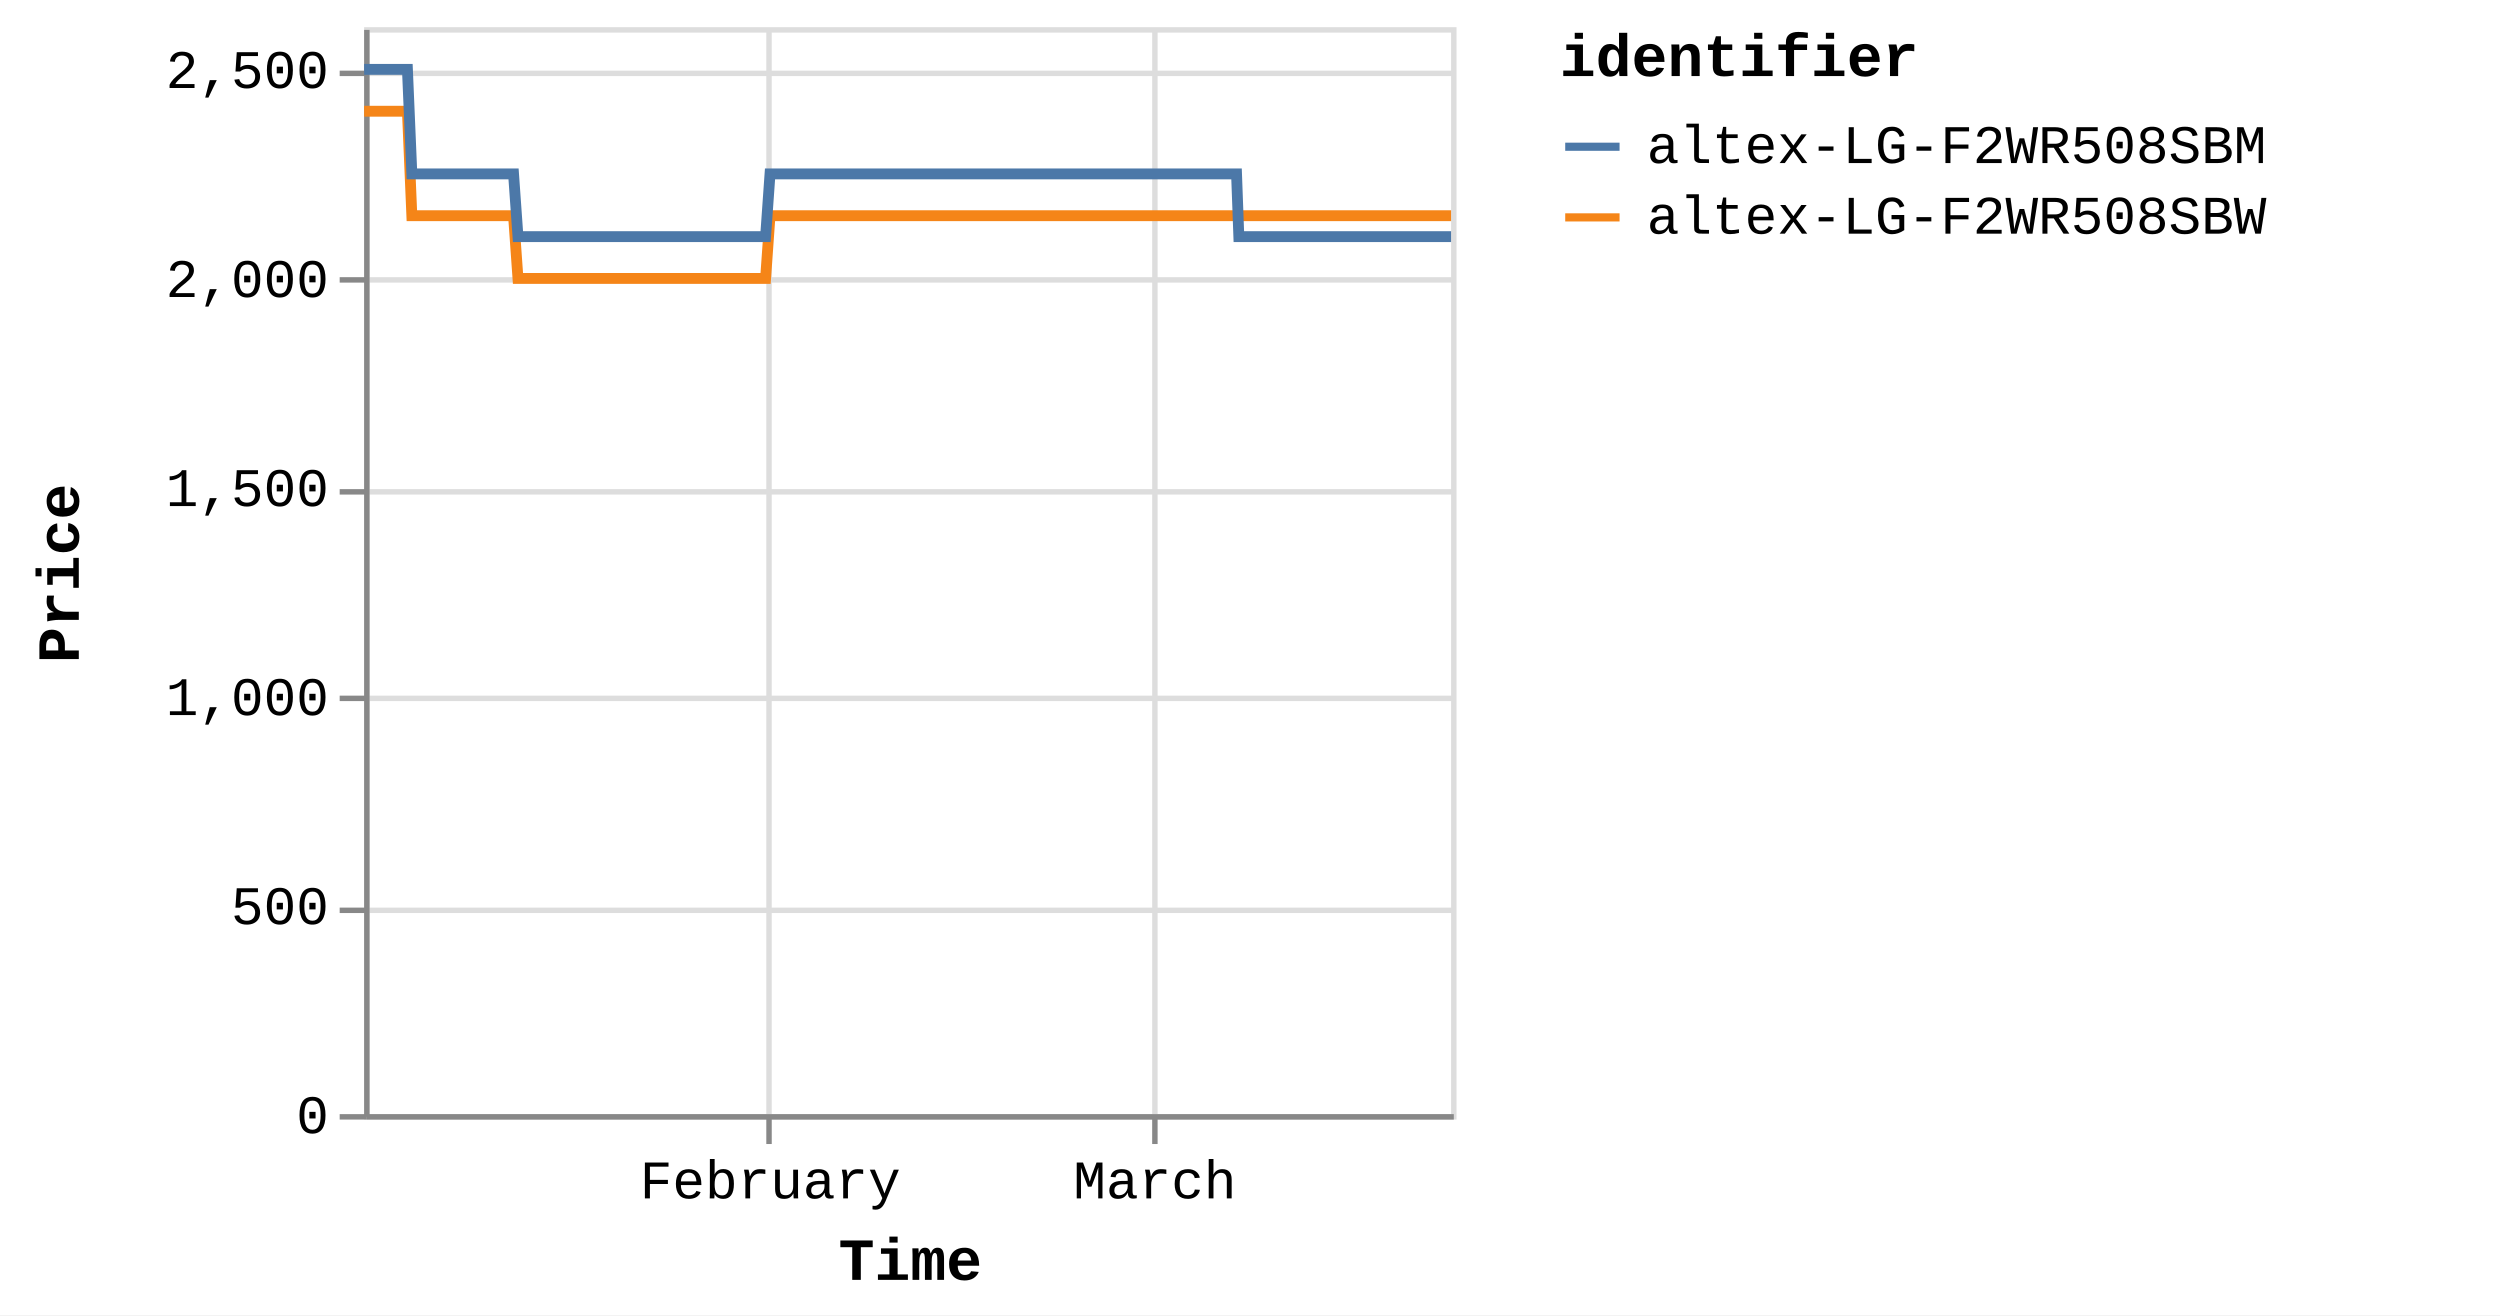
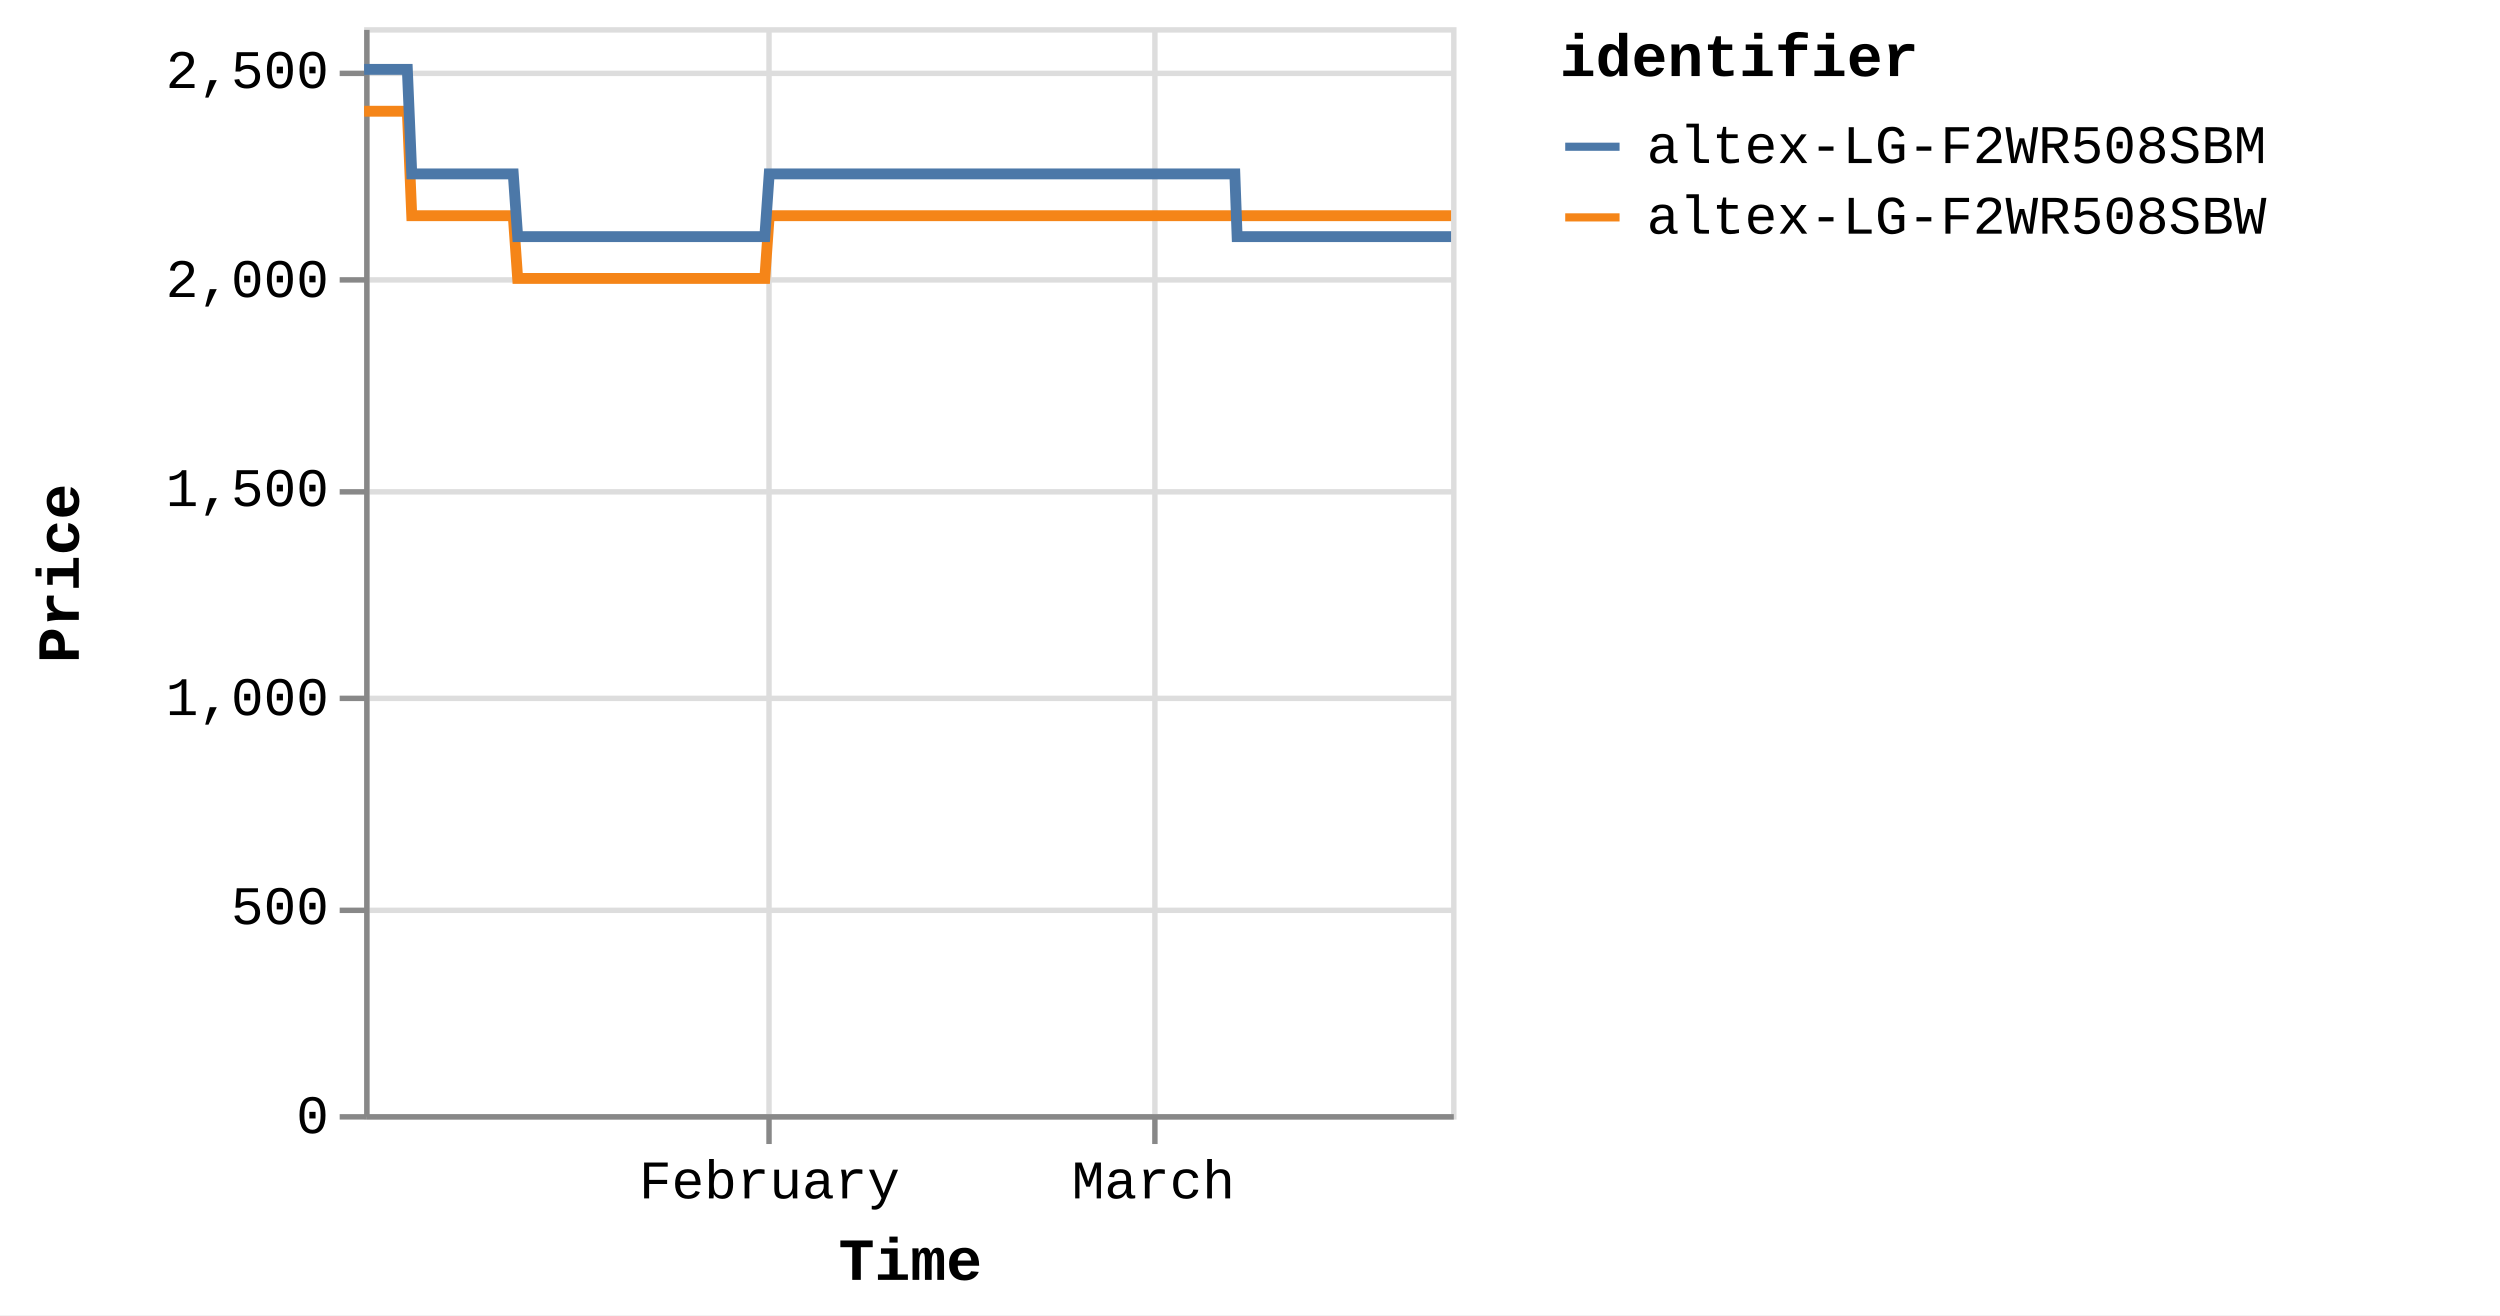
<svg xmlns="http://www.w3.org/2000/svg" version="1.1" class="marks" width="460" height="242" viewBox="0 0 460 242">
  <rect width="460" height="242" fill="white" />
  <g fill="none" stroke-miterlimit="10" transform="translate(67,5)">
    <g class="mark-group role-frame root" role="graphics-object" aria-roledescription="group mark container">
      <g transform="translate(0,0)">
        <path class="background" aria-hidden="true" d="M0.5,0.5h200v200h-200Z" stroke="#ddd" />
        <g>
          <g class="mark-group role-axis" aria-hidden="true">
            <g transform="translate(0.5,200.5)">
              <path class="background" aria-hidden="true" d="M0,0h0v0h0Z" pointer-events="none" />
              <g>
                <g class="mark-rule role-axis-grid" pointer-events="none">
                  <line transform="translate(74,-200)" x2="0" y2="200" stroke="#ddd" stroke-width="1" opacity="1" />
                  <line transform="translate(145,-200)" x2="0" y2="200" stroke="#ddd" stroke-width="1" opacity="1" />
                </g>
              </g>
              <path class="foreground" aria-hidden="true" d="" pointer-events="none" display="none" />
            </g>
          </g>
          <g class="mark-group role-axis" aria-hidden="true">
            <g transform="translate(0.5,0.5)">
              <path class="background" aria-hidden="true" d="M0,0h0v0h0Z" pointer-events="none" />
              <g>
                <g class="mark-rule role-axis-grid" pointer-events="none">
                  <line transform="translate(0,200)" x2="200" y2="0" stroke="#ddd" stroke-width="1" opacity="1" />
                  <line transform="translate(0,162)" x2="200" y2="0" stroke="#ddd" stroke-width="1" opacity="1" />
                  <line transform="translate(0,123)" x2="200" y2="0" stroke="#ddd" stroke-width="1" opacity="1" />
                  <line transform="translate(0,85)" x2="200" y2="0" stroke="#ddd" stroke-width="1" opacity="1" />
                  <line transform="translate(0,46)" x2="200" y2="0" stroke="#ddd" stroke-width="1" opacity="1" />
                  <line transform="translate(0,8)" x2="200" y2="0" stroke="#ddd" stroke-width="1" opacity="1" />
                </g>
              </g>
              <path class="foreground" aria-hidden="true" d="" pointer-events="none" display="none" />
            </g>
          </g>
-           <g class="mark-group role-axis" role="graphics-symbol" aria-roledescription="axis" aria-label="X-axis titled 'Time' for a time scale with values from Monday, 01 January 2024, 2:19:43 PM to Saturday, 23 March 2024, 12:47:26 PM">
+           <g class="mark-group role-axis" role="graphics-symbol" aria-roledescription="axis" aria-label="X-axis titled 'Time' for a time scale with values from Monday, 01 January 2024, 2:19:43 PM to Saturday, 23 March 2024, 4:38:15 PM">
            <g transform="translate(0.5,200.5)">
              <path class="background" aria-hidden="true" d="M0,0h0v0h0Z" pointer-events="none" />
              <g>
                <g class="mark-rule role-axis-tick" pointer-events="none">
                  <line transform="translate(74,0)" x2="0" y2="5" stroke="#888" stroke-width="1" opacity="1" />
                  <line transform="translate(145,0)" x2="0" y2="5" stroke="#888" stroke-width="1" opacity="1" />
                </g>
                <g class="mark-text role-axis-label" pointer-events="none">
-                   <text text-anchor="middle" transform="translate(74.21159,15)" font-family="Liberation Mono" font-size="10px" fill="#000" opacity="1">February</text>
-                   <text text-anchor="middle" transform="translate(144.9986,15)" font-family="Liberation Mono" font-size="10px" fill="#000" opacity="1">March</text>
+                   <text text-anchor="middle" transform="translate(74.0667,15)" font-family="Liberation Mono" font-size="10px" fill="#000" opacity="1">February</text>
+                   <text text-anchor="middle" transform="translate(144.7155,15)" font-family="Liberation Mono" font-size="10px" fill="#000" opacity="1">March</text>
                </g>
                <g class="mark-rule role-axis-domain" pointer-events="none">
                  <line transform="translate(0,0)" x2="200" y2="0" stroke="#888" stroke-width="1" opacity="1" />
                </g>
                <g class="mark-text role-axis-title" pointer-events="none">
                  <text text-anchor="middle" transform="translate(100,30)" font-family="Liberation Mono" font-size="11px" font-weight="bold" fill="#000" opacity="1">Time</text>
                </g>
              </g>
              <path class="foreground" aria-hidden="true" d="" pointer-events="none" display="none" />
            </g>
          </g>
          <g class="mark-group role-axis" role="graphics-symbol" aria-roledescription="axis" aria-label="Y-axis titled 'Price' for a linear scale with values from 0 to 2,600">
            <g transform="translate(0.5,0.5)">
              <path class="background" aria-hidden="true" d="M0,0h0v0h0Z" pointer-events="none" />
              <g>
                <g class="mark-rule role-axis-tick" pointer-events="none">
                  <line transform="translate(0,200)" x2="-5" y2="0" stroke="#888" stroke-width="1" opacity="1" />
                  <line transform="translate(0,162)" x2="-5" y2="0" stroke="#888" stroke-width="1" opacity="1" />
                  <line transform="translate(0,123)" x2="-5" y2="0" stroke="#888" stroke-width="1" opacity="1" />
                  <line transform="translate(0,85)" x2="-5" y2="0" stroke="#888" stroke-width="1" opacity="1" />
                  <line transform="translate(0,46)" x2="-5" y2="0" stroke="#888" stroke-width="1" opacity="1" />
                  <line transform="translate(0,8)" x2="-5" y2="0" stroke="#888" stroke-width="1" opacity="1" />
                </g>
                <g class="mark-text role-axis-label" pointer-events="none">
                  <text text-anchor="end" transform="translate(-7,203)" font-family="Liberation Mono" font-size="10px" fill="#000" opacity="1">0</text>
                  <text text-anchor="end" transform="translate(-7,164.5385)" font-family="Liberation Mono" font-size="10px" fill="#000" opacity="1">500</text>
                  <text text-anchor="end" transform="translate(-7,126.0769)" font-family="Liberation Mono" font-size="10px" fill="#000" opacity="1">1,000</text>
                  <text text-anchor="end" transform="translate(-7,87.61538)" font-family="Liberation Mono" font-size="10px" fill="#000" opacity="1">1,500</text>
                  <text text-anchor="end" transform="translate(-7,49.15385)" font-family="Liberation Mono" font-size="10px" fill="#000" opacity="1">2,000</text>
                  <text text-anchor="end" transform="translate(-7,10.69231)" font-family="Liberation Mono" font-size="10px" fill="#000" opacity="1">2,500</text>
                </g>
                <g class="mark-rule role-axis-domain" pointer-events="none">
                  <line transform="translate(0,200)" x2="0" y2="-200" stroke="#888" stroke-width="1" opacity="1" />
                </g>
                <g class="mark-text role-axis-title" pointer-events="none">
                  <text text-anchor="middle" transform="translate(-51,100) rotate(-90) translate(0,-2)" font-family="Liberation Mono" font-size="11px" font-weight="bold" fill="#000" opacity="1">Price</text>
                </g>
              </g>
              <path class="foreground" aria-hidden="true" d="" pointer-events="none" display="none" />
            </g>
          </g>
          <g class="mark-group role-scope pathgroup" role="graphics-object" aria-roledescription="group mark container">
            <g transform="translate(0,0)">
              <path class="background" aria-hidden="true" d="M0,0h200v200h-200Z" />
              <g>
                <g class="mark-line role-mark marks" role="graphics-object" aria-roledescription="line mark container">
-                   <path aria-label="Time: Jan 01, 2024; Price: 2399; identifier: altex-LG-F2WR508SBW" role="graphics-symbol" aria-roledescription="line mark" d="M0,15.462L0.256,15.462L0.642,15.462L1.456,15.462L1.863,15.462L2.291,15.462L2.679,15.462L3.083,15.462L3.897,15.462L4.304,15.462L4.732,15.462L5.121,15.462L5.523,15.462L6.338,15.462L6.745,15.462L7.172,15.462L7.564,15.462L7.965,15.462L8.78,34.692L9.186,34.692L9.613,34.692L10.004,34.692L10.405,34.692L11.22,34.692L11.626,34.692L12.053,34.692L12.443,34.692L12.846,34.692L13.663,34.692L14.067,34.692L14.493,34.692L14.884,34.692L15.287,34.692L16.103,34.692L16.511,34.692L16.939,34.692L17.328,34.692L17.728,34.692L18.545,34.692L18.951,34.692L19.384,34.692L19.77,34.692L20.169,34.692L20.986,34.692L21.393,34.692L21.821,34.692L22.209,34.692L22.61,34.692L23.426,34.692L23.833,34.692L24.262,34.692L24.652,34.692L25.051,34.692L25.867,34.692L26.274,34.692L26.701,34.692L27.091,34.692L27.492,34.692L28.306,46.231L28.713,46.231L29.139,46.231L29.53,46.231L29.933,46.231L30.749,46.231L31.153,46.231L31.579,46.231L31.97,46.231L32.374,46.231L33.19,46.231L33.598,46.231L34.027,46.231L34.416,46.231L34.815,46.231L35.63,46.231L36.039,46.231L36.467,46.231L36.857,46.231L37.256,46.231L38.071,46.231L38.48,46.231L38.909,46.231L39.297,46.231L39.697,46.231L40.512,46.231L40.919,46.231L41.348,46.231L41.736,46.231L42.139,46.231L42.953,46.231L43.361,46.231L43.789,46.231L44.179,46.231L44.578,46.231L45.394,46.231L45.799,46.231L46.226,46.231L46.618,46.231L47.02,46.231L47.833,46.231L48.24,46.231L48.666,46.231L49.058,46.231L49.461,46.231L50.278,46.231L50.686,46.231L51.115,46.231L51.501,46.231L51.902,46.231L52.717,46.231L53.126,46.231L53.555,46.231L53.944,46.231L54.342,46.231L55.159,46.231L55.567,46.231L55.996,46.231L56.384,46.231L56.784,46.231L57.601,46.231L58.007,46.231L58.437,46.231L58.827,46.231L59.224,46.231L60.039,46.231L60.447,46.231L60.869,46.231L61.259,46.231L61.666,46.231L62.479,46.231L62.887,46.231L63.304,46.231L63.699,46.231L64.105,46.231L64.92,46.231L65.327,46.231L65.746,46.231L66.14,46.231L66.547,46.231L67.361,46.231L67.769,46.231L68.191,46.231L68.582,46.231L68.988,46.231L69.801,46.231L70.208,46.231L70.631,46.231L71.028,46.231L71.428,46.231L72.242,46.231L72.649,46.231L73.073,46.231L73.463,46.231L73.869,46.231L74.683,34.692L75.09,34.692L75.514,34.692L75.904,34.692L76.31,34.692L77.125,34.692L77.531,34.692L77.954,34.692L78.344,34.692L78.752,34.692L79.565,34.692L79.972,34.692L80.392,34.692L80.786,34.692L81.194,34.692L82.008,34.692L82.414,34.692L82.832,34.692L83.226,34.692L83.633,34.692L84.447,34.692L84.855,34.692L85.279,34.692L85.668,34.692L86.074,34.692L86.888,34.692L87.295,34.692L87.719,34.692L88.109,34.692L88.515,34.692L89.329,34.692L89.736,34.692L90.159,34.692L90.552,34.692L90.956,34.692L91.77,34.692L92.178,34.692L92.6,34.692L92.992,34.692L93.397,34.692L94.211,34.692L94.618,34.692L95.039,34.692L95.432,34.692L95.839,34.692L96.652,34.692L97.058,34.692L97.479,34.692L97.872,34.692L98.279,34.692L99.095,34.692L99.5,34.692L99.919,34.692L100.313,34.692L100.72,34.692L101.534,34.692L101.94,34.692L102.366,34.692L102.755,34.692L103.161,34.692L103.974,34.692L104.381,34.692L104.804,34.692L105.201,34.692L105.602,34.692L106.415,34.692L106.823,34.692L107.246,34.692L107.637,34.692L108.042,34.692L109.263,34.692L109.686,34.692L110.078,34.692L110.484,34.692L111.298,34.692L111.705,34.692L112.127,34.692L112.52,34.692L112.925,34.692L113.739,34.692L114.145,34.692L114.564,34.692L114.959,34.692L115.365,34.692L116.18,34.692L116.588,34.692L117.006,34.692L117.4,34.692L117.807,34.692L118.62,34.692L119.029,34.692L119.452,34.692L119.846,34.692L120.247,34.692L121.062,34.692L121.468,34.692L121.89,34.692L122.283,34.692L122.689,34.692L123.502,34.692L123.909,34.692L124.333,34.692L124.724,34.692L125.13,34.692L125.943,34.692L126.349,34.692L126.773,34.692L127.165,34.692L127.571,34.692L128.384,34.692L128.791,34.692L129.212,34.692L129.604,34.692L130.013,34.692L130.825,34.692L131.232,34.692L131.651,34.692L132.045,34.692L132.451,34.692L133.265,34.692L133.673,34.692L134.092,34.692L134.488,34.692L134.892,34.692L135.707,34.692L136.115,34.692L136.537,34.692L136.928,34.692L137.334,34.692L138.148,34.692L138.555,34.692L138.977,34.692L139.37,34.692L139.775,34.692L140.589,34.692L140.995,34.692L141.418,34.692L141.811,34.692L142.216,34.692L143.03,34.692L143.436,34.692L143.858,34.692L144.249,34.692L144.656,34.692L145.47,34.692L145.879,34.692L146.3,34.692L146.692,34.692L147.098,34.692L147.911,34.692L148.318,34.692L148.74,34.692L149.132,34.692L149.539,34.692L150.353,34.692L150.759,34.692L151.178,34.692L151.573,34.692L151.98,34.692L152.831,34.692L153.386,34.692L153.629,34.692L154.016,34.692L154.421,34.692L155.234,34.692L155.641,34.692L156.066,34.692L156.455,34.692L156.861,34.692L157.675,34.692L158.085,34.692L158.507,34.692L158.899,34.692L159.302,34.692L160.116,34.692L160.524,34.692L160.946,34.692L161.337,34.692L161.744,34.692L162.557,34.692L162.97,34.692L163.387,34.692L163.777,34.692L164.184,34.692L164.998,34.692L165.405,34.692L165.823,34.692L166.22,34.692L166.625,34.692L167.439,34.692L167.848,34.692L168.264,34.692L168.66,34.692L169.066,34.692L169.882,34.692L170.286,34.692L170.711,34.692L171.103,34.692L171.507,34.692L172.321,34.692L172.727,34.692L173.151,34.692L173.545,34.692L173.948,34.692L174.762,34.692L175.171,34.692L175.593,34.692L175.982,34.692L176.389,34.692L177.202,34.692L177.61,34.692L178.034,34.692L178.425,34.692L178.83,34.692L179.643,34.692L180.053,34.692L180.473,34.692L180.865,34.692L181.27,34.692L182.085,34.692L182.493,34.692L182.913,34.692L183.305,34.692L183.713,34.692L184.525,34.692L184.935,34.692L185.353,34.692L185.745,34.692L186.153,34.692L186.966,34.692L187.373,34.692L187.8,34.692L188.191,34.692L188.596,34.692L189.408,34.692L189.814,34.692L190.237,34.692L190.633,34.692L191.034,34.692L191.848,34.692L192.256,34.692L192.679,34.692L193.074,34.692L193.477,34.692L194.289,34.692L194.697,34.692L195.121,34.692L195.515,34.692L195.917,34.692L196.73,34.692L197.137,34.692L197.56,34.692L197.952,34.692L198.358,34.692L199.171,34.692L199.577,34.692L200,34.692" stroke="#f58518" stroke-width="2" />
+                   <path aria-label="Time: Jan 01, 2024; Price: 2399; identifier: altex-LG-F2WR508SBW" role="graphics-symbol" aria-roledescription="line mark" d="M0,15.462L0.255,15.462L0.641,15.462L1.453,15.462L1.859,15.462L2.286,15.462L2.674,15.462L3.077,15.462L3.889,15.462L4.295,15.462L4.723,15.462L5.111,15.462L5.512,15.462L6.325,15.462L6.732,15.462L7.158,15.462L7.55,15.462L7.95,15.462L8.763,34.692L9.168,34.692L9.595,34.692L9.985,34.692L10.385,34.692L11.198,34.692L11.604,34.692L12.029,34.692L12.419,34.692L12.821,34.692L13.636,34.692L14.04,34.692L14.465,34.692L14.855,34.692L15.258,34.692L16.072,34.692L16.479,34.692L16.906,34.692L17.295,34.692L17.693,34.692L18.509,34.692L18.914,34.692L19.347,34.692L19.731,34.692L20.13,34.692L20.945,34.692L21.351,34.692L21.778,34.692L22.166,34.692L22.566,34.692L23.38,34.692L23.786,34.692L24.215,34.692L24.603,34.692L25.002,34.692L25.816,34.692L26.223,34.692L26.649,34.692L27.039,34.692L27.439,34.692L28.251,46.231L28.656,46.231L29.082,46.231L29.472,46.231L29.874,46.231L30.689,46.231L31.092,46.231L31.518,46.231L31.907,46.231L32.311,46.231L33.126,46.231L33.532,46.231L33.961,46.231L34.348,46.231L34.747,46.231L35.561,46.231L35.969,46.231L36.396,46.231L36.785,46.231L37.183,46.231L37.997,46.231L38.405,46.231L38.833,46.231L39.22,46.231L39.619,46.231L40.433,46.231L40.839,46.231L41.267,46.231L41.655,46.231L42.056,46.231L42.87,46.231L43.276,46.231L43.704,46.231L44.093,46.231L44.491,46.231L45.306,46.231L45.709,46.231L46.135,46.231L46.527,46.231L46.928,46.231L47.74,46.231L48.146,46.231L48.571,46.231L48.962,46.231L49.364,46.231L50.18,46.231L50.587,46.231L51.015,46.231L51.401,46.231L51.8,46.231L52.615,46.231L53.022,46.231L53.451,46.231L53.839,46.231L54.236,46.231L55.051,46.231L55.458,46.231L55.886,46.231L56.274,46.231L56.673,46.231L57.488,46.231L57.893,46.231L58.323,46.231L58.712,46.231L59.108,46.231L59.922,46.231L60.329,46.231L60.75,46.231L61.14,46.231L61.546,46.231L62.357,46.231L62.764,46.231L63.181,46.231L63.575,46.231L63.98,46.231L64.793,46.231L65.199,46.231L65.618,46.231L66.011,46.231L66.417,46.231L67.229,46.231L67.636,46.231L68.058,46.231L68.448,46.231L68.854,46.231L69.665,46.231L70.071,46.231L70.493,46.231L70.889,46.231L71.289,46.231L72.101,46.231L72.507,46.231L72.93,46.231L73.32,46.231L73.725,46.231L74.537,34.692L74.944,34.692L75.367,34.692L75.755,34.692L76.161,34.692L76.974,34.692L77.38,34.692L77.802,34.692L78.191,34.692L78.598,34.692L79.41,34.692L79.816,34.692L80.235,34.692L80.628,34.692L81.035,34.692L81.848,34.692L82.253,34.692L82.671,34.692L83.064,34.692L83.47,34.692L84.282,34.692L84.69,34.692L85.112,34.692L85.501,34.692L85.906,34.692L86.718,34.692L87.124,34.692L87.548,34.692L87.937,34.692L88.342,34.692L89.154,34.692L89.561,34.692L89.983,34.692L90.375,34.692L90.779,34.692L91.591,34.692L91.998,34.692L92.419,34.692L92.811,34.692L93.215,34.692L94.027,34.692L94.434,34.692L94.854,34.692L95.246,34.692L95.652,34.692L96.463,34.692L96.869,34.692L97.289,34.692L97.681,34.692L98.087,34.692L98.901,34.692L99.306,34.692L99.724,34.692L100.117,34.692L100.523,34.692L101.336,34.692L101.741,34.692L102.166,34.692L102.554,34.692L102.959,34.692L103.771,34.692L104.178,34.692L104.599,34.692L104.996,34.692L105.396,34.692L106.208,34.692L106.614,34.692L107.037,34.692L107.427,34.692L107.831,34.692L109.05,34.692L109.472,34.692L109.863,34.692L110.269,34.692L111.08,34.692L111.487,34.692L111.909,34.692L112.301,34.692L112.704,34.692L113.517,34.692L113.922,34.692L114.341,34.692L114.734,34.692L115.14,34.692L115.953,34.692L116.36,34.692L116.777,34.692L117.171,34.692L117.577,34.692L118.389,34.692L118.796,34.692L119.219,34.692L119.612,34.692L120.012,34.692L120.826,34.692L121.231,34.692L121.652,34.692L122.044,34.692L122.45,34.692L123.261,34.692L123.667,34.692L124.09,34.692L124.481,34.692L124.886,34.692L125.697,34.692L126.103,34.692L126.526,34.692L126.917,34.692L127.322,34.692L128.133,34.692L128.539,34.692L128.96,34.692L129.351,34.692L129.76,34.692L130.57,34.692L130.975,34.692L131.394,34.692L131.787,34.692L132.193,34.692L133.005,34.692L133.412,34.692L133.83,34.692L134.226,34.692L134.629,34.692L135.442,34.692L135.849,34.692L136.271,34.692L136.661,34.692L137.065,34.692L137.878,34.692L138.284,34.692L138.706,34.692L139.098,34.692L139.502,34.692L140.314,34.692L140.72,34.692L141.142,34.692L141.534,34.692L141.938,34.692L142.75,34.692L143.156,34.692L143.577,34.692L143.968,34.692L144.374,34.692L145.186,34.692L145.594,34.692L146.015,34.692L146.405,34.692L146.811,34.692L147.623,34.692L148.029,34.692L148.45,34.692L148.84,34.692L149.247,34.692L150.059,34.692L150.464,34.692L150.883,34.692L151.277,34.692L151.683,34.692L152.532,34.692L153.087,34.692L153.329,34.692L153.715,34.692L154.119,34.692L154.931,34.692L155.337,34.692L155.761,34.692L156.15,34.692L156.555,34.692L157.367,34.692L157.777,34.692L158.197,34.692L158.589,34.692L158.991,34.692L159.803,34.692L160.21,34.692L160.631,34.692L161.022,34.692L161.428,34.692L162.24,34.692L162.652,34.692L163.068,34.692L163.457,34.692L163.863,34.692L164.676,34.692L165.082,34.692L165.499,34.692L165.896,34.692L166.299,34.692L167.112,34.692L167.52,34.692L167.936,34.692L168.331,34.692L168.736,34.692L169.55,34.692L169.954,34.692L170.378,34.692L170.769,34.692L171.173,34.692L171.985,34.692L172.39,34.692L172.813,34.692L173.206,34.692L173.608,34.692L174.421,34.692L174.829,34.692L175.251,34.692L175.639,34.692L176.044,34.692L176.856,34.692L177.263,34.692L177.687,34.692L178.076,34.692L178.481,34.692L179.292,34.692L179.701,34.692L180.121,34.692L180.512,34.692L180.917,34.692L181.729,34.692L182.137,34.692L182.556,34.692L182.947,34.692L183.354,34.692L184.165,34.692L184.574,34.692L184.991,34.692L185.383,34.692L185.789,34.692L186.601,34.692L187.007,34.692L187.433,34.692L187.823,34.692L188.228,34.692L189.039,34.692L189.444,34.692L189.866,34.692L190.26,34.692L190.661,34.692L191.473,34.692L191.881,34.692L192.302,34.692L192.697,34.692L193.099,34.692L193.91,34.692L194.317,34.692L194.74,34.692L195.134,34.692L195.534,34.692L196.346,34.692L196.752,34.692L197.174,34.692L197.565,34.692L197.971,34.692L198.782,34.692L199.188,34.692L199.609,34.692L200,34.692" stroke="#f58518" stroke-width="2" />
                </g>
              </g>
              <path class="foreground" aria-hidden="true" d="" display="none" />
            </g>
            <g transform="translate(0,0)">
              <path class="background" aria-hidden="true" d="M0,0h200v200h-200Z" />
              <g>
                <g class="mark-line role-mark marks" role="graphics-object" aria-roledescription="line mark container">
-                   <path aria-label="Time: Jan 01, 2024; Price: 2499; identifier: altex-LG-F2WR508SBM" role="graphics-symbol" aria-roledescription="line mark" d="M0,7.769L0.256,7.769L0.642,7.769L1.456,7.769L1.863,7.769L2.291,7.769L2.679,7.769L3.083,7.769L3.897,7.769L4.304,7.769L4.732,7.769L5.121,7.769L5.523,7.769L6.338,7.769L6.745,7.769L7.172,7.769L7.565,7.769L7.966,7.769L8.78,27L9.186,27L9.614,27L10.004,27L10.405,27L11.22,27L11.626,27L12.053,27L12.443,27L12.846,27L13.663,27L14.067,27L14.493,27L14.884,27L15.287,27L16.103,27L16.511,27L16.939,27L17.329,27L17.728,27L18.545,27L18.951,27L19.384,27L19.77,27L20.169,27L20.986,27L21.393,27L21.821,27L22.209,27L22.61,27L23.426,27L23.833,27L24.263,27L24.652,27L25.051,27L25.867,27L26.274,27L26.701,27L27.092,27L27.492,27L28.306,38.538L28.713,38.538L29.139,38.538L29.53,38.538L29.933,38.538L30.749,38.538L31.153,38.538L31.579,38.538L31.97,38.538L32.374,38.538L33.19,38.538L33.598,38.538L34.027,38.538L34.416,38.538L34.815,38.538L35.63,38.538L36.039,38.538L36.467,38.538L36.858,38.538L37.256,38.538L38.071,38.538L38.48,38.538L38.909,38.538L39.297,38.538L39.697,38.538L40.512,38.538L40.919,38.538L41.348,38.538L41.737,38.538L42.139,38.538L42.954,38.538L43.361,38.538L43.789,38.538L44.18,38.538L44.578,38.538L45.394,38.538L45.799,38.538L46.226,38.538L46.618,38.538L47.02,38.538L47.834,38.538L48.24,38.538L48.666,38.538L49.058,38.538L49.461,38.538L50.278,38.538L50.686,38.538L51.115,38.538L51.502,38.538L51.902,38.538L52.718,38.538L53.126,38.538L53.555,38.538L53.945,38.538L54.342,38.538L55.159,38.538L55.567,38.538L55.996,38.538L56.384,38.538L56.784,38.538L57.601,38.538L58.007,38.538L58.437,38.538L58.827,38.538L59.224,38.538L60.039,38.538L60.447,38.538L60.869,38.538L61.259,38.538L61.667,38.538L62.479,38.538L62.887,38.538L63.304,38.538L63.699,38.538L64.105,38.538L64.92,38.538L65.327,38.538L65.746,38.538L66.14,38.538L66.547,38.538L67.361,38.538L67.769,38.538L68.191,38.538L68.582,38.538L68.988,38.538L69.801,38.538L70.208,38.538L70.631,38.538L71.028,38.538L71.429,38.538L72.242,38.538L72.649,38.538L73.073,38.538L73.463,38.538L73.87,38.538L74.683,27L75.09,27L75.514,27L75.904,27L76.31,27L77.125,27L77.531,27L77.954,27L78.344,27L78.752,27L79.565,27L79.972,27L80.392,27L80.786,27L81.194,27L82.008,27L82.414,27L82.832,27L83.226,27L83.633,27L84.447,27L84.855,27L85.279,27L85.668,27L86.074,27L86.888,27L87.295,27L87.719,27L88.109,27L88.515,27L89.329,27L89.736,27L90.159,27L90.552,27L90.957,27L91.77,27L92.178,27L92.6,27L92.992,27L93.397,27L94.211,27L94.619,27L95.039,27L95.432,27L95.839,27L96.652,27L97.058,27L97.479,27L97.872,27L98.279,27L99.095,27L99.5,27L99.919,27L100.313,27L100.72,27L101.534,27L101.941,27L102.366,27L102.755,27L103.161,27L103.974,27L104.381,27L104.804,27L105.201,27L105.602,27L106.416,27L106.823,27L107.246,27L107.637,27L108.042,27L109.263,27L109.686,27L110.078,27L110.484,27L111.298,27L111.705,27L112.128,27L112.52,27L112.925,27L113.739,27L114.145,27L114.565,27L114.959,27L115.365,27L116.18,27L116.588,27L117.006,27L117.4,27L117.807,27L118.62,27L119.029,27L119.452,27L119.846,27L120.247,27L121.062,27L121.468,27L121.89,27L122.283,27L122.69,27L123.502,27L123.909,27L124.333,27L124.724,27L125.13,27L125.943,27L126.35,27L126.773,27L127.165,27L127.571,27L128.384,27L128.791,27L129.213,27L129.604,27L130.014,27L130.825,27L131.232,27L131.651,27L132.045,27L132.451,27L133.266,27L133.673,27L134.092,27L134.489,27L134.893,27L135.707,27L136.115,27L136.537,27L136.929,27L137.334,27L138.148,27L138.555,27L138.977,27L139.37,27L139.775,27L140.589,27L140.995,27L141.418,27L141.811,27L142.216,27L143.03,27L143.436,27L143.858,27L144.25,27L144.656,27L145.47,27L145.879,27L146.301,27L146.692,27L147.098,27L147.912,27L148.319,27L148.741,27L149.132,27L149.539,27L150.353,27L150.759,27L151.179,27L151.573,27L151.98,27L152.831,27L153.387,27L153.629,27L154.016,27L154.421,27L155.234,27L155.641,27L156.066,27L156.455,27L156.861,27L157.675,27L158.085,27L158.507,27L158.899,27L159.302,27L160.116,27L160.524,27L160.946,38.538L161.337,38.538L161.744,38.538L162.557,38.538L162.97,38.538L163.387,38.538L163.777,38.538L164.184,38.538L164.999,38.538L165.405,38.538L165.823,38.538L166.22,38.538L166.625,38.538L167.439,38.538L167.848,38.538L168.264,38.538L168.661,38.538L169.066,38.538L169.882,38.538L170.286,38.538L170.711,38.538L171.103,38.538L171.507,38.538L172.321,38.538L172.727,38.538L173.151,38.538L173.545,38.538L173.948,38.538L174.762,38.538L175.171,38.538L175.593,38.538L175.983,38.538L176.389,38.538L177.203,38.538L177.61,38.538L178.034,38.538L178.425,38.538L178.83,38.538L179.643,38.538L180.053,38.538L180.473,38.538L180.865,38.538L181.271,38.538L182.085,38.538L182.493,38.538L182.913,38.538L183.305,38.538L183.713,38.538L184.525,38.538L184.935,38.538L185.353,38.538L185.746,38.538L186.153,38.538L186.966,38.538L187.373,38.538L187.8,38.538L188.191,38.538L188.596,38.538L189.409,38.538L189.814,38.538L190.237,38.538L190.633,38.538L191.034,38.538L191.848,38.538L192.256,38.538L192.679,38.538L193.074,38.538L193.477,38.538L194.289,38.538L194.697,38.538L195.121,38.538L195.516,38.538L195.917,38.538L196.73,38.538L197.137,38.538L197.56,38.538L197.952,38.538L198.358,38.538L199.171,38.538L199.578,38.538L200,38.538" stroke="#4c78a8" stroke-width="2" />
+                   <path aria-label="Time: Jan 01, 2024; Price: 2499; identifier: altex-LG-F2WR508SBM" role="graphics-symbol" aria-roledescription="line mark" d="M0,7.769L0.255,7.769L0.641,7.769L1.453,7.769L1.859,7.769L2.286,7.769L2.674,7.769L3.077,7.769L3.889,7.769L4.296,7.769L4.723,7.769L5.111,7.769L5.512,7.769L6.326,7.769L6.732,7.769L7.158,7.769L7.55,7.769L7.95,7.769L8.763,27L9.168,27L9.595,27L9.985,27L10.385,27L11.198,27L11.604,27L12.029,27L12.419,27L12.821,27L13.636,27L14.04,27L14.465,27L14.855,27L15.258,27L16.072,27L16.479,27L16.906,27L17.295,27L17.693,27L18.509,27L18.914,27L19.347,27L19.731,27L20.13,27L20.945,27L21.351,27L21.778,27L22.166,27L22.566,27L23.38,27L23.787,27L24.215,27L24.604,27L25.002,27L25.816,27L26.223,27L26.649,27L27.039,27L27.439,27L28.251,38.538L28.657,38.538L29.082,38.538L29.472,38.538L29.874,38.538L30.689,38.538L31.093,38.538L31.518,38.538L31.908,38.538L32.311,38.538L33.126,38.538L33.532,38.538L33.961,38.538L34.348,38.538L34.747,38.538L35.561,38.538L35.969,38.538L36.396,38.538L36.786,38.538L37.183,38.538L37.997,38.538L38.405,38.538L38.833,38.538L39.221,38.538L39.619,38.538L40.433,38.538L40.839,38.538L41.268,38.538L41.655,38.538L42.057,38.538L42.87,38.538L43.276,38.538L43.704,38.538L44.093,38.538L44.491,38.538L45.306,38.538L45.709,38.538L46.136,38.538L46.527,38.538L46.928,38.538L47.74,38.538L48.146,38.538L48.571,38.538L48.962,38.538L49.364,38.538L50.18,38.538L50.587,38.538L51.015,38.538L51.401,38.538L51.8,38.538L52.615,38.538L53.022,38.538L53.451,38.538L53.839,38.538L54.236,38.538L55.051,38.538L55.458,38.538L55.887,38.538L56.274,38.538L56.673,38.538L57.488,38.538L57.893,38.538L58.323,38.538L58.712,38.538L59.109,38.538L59.922,38.538L60.329,38.538L60.75,38.538L61.14,38.538L61.546,38.538L62.357,38.538L62.764,38.538L63.181,38.538L63.575,38.538L63.98,38.538L64.793,38.538L65.199,38.538L65.618,38.538L66.011,38.538L66.417,38.538L67.229,38.538L67.636,38.538L68.058,38.538L68.448,38.538L68.854,38.538L69.665,38.538L70.071,38.538L70.493,38.538L70.889,38.538L71.289,38.538L72.101,38.538L72.508,38.538L72.93,38.538L73.32,38.538L73.725,38.538L74.537,27L74.944,27L75.367,27L75.755,27L76.161,27L76.974,27L77.38,27L77.802,27L78.191,27L78.598,27L79.41,27L79.816,27L80.235,27L80.628,27L81.035,27L81.848,27L82.253,27L82.671,27L83.064,27L83.47,27L84.282,27L84.69,27L85.112,27L85.501,27L85.906,27L86.718,27L87.125,27L87.548,27L87.937,27L88.343,27L89.155,27L89.561,27L89.983,27L90.375,27L90.779,27L91.591,27L91.998,27L92.419,27L92.811,27L93.215,27L94.027,27L94.434,27L94.854,27L95.246,27L95.652,27L96.463,27L96.869,27L97.289,27L97.681,27L98.088,27L98.901,27L99.306,27L99.724,27L100.118,27L100.523,27L101.336,27L101.742,27L102.166,27L102.554,27L102.959,27L103.771,27L104.178,27L104.599,27L104.996,27L105.396,27L106.208,27L106.614,27L107.037,27L107.427,27L107.831,27L109.05,27L109.472,27L109.863,27L110.269,27L111.081,27L111.487,27L111.909,27L112.301,27L112.704,27L113.517,27L113.922,27L114.341,27L114.734,27L115.14,27L115.953,27L116.361,27L116.778,27L117.171,27L117.577,27L118.389,27L118.796,27L119.219,27L119.612,27L120.012,27L120.826,27L121.231,27L121.652,27L122.044,27L122.45,27L123.261,27L123.667,27L124.09,27L124.481,27L124.886,27L125.697,27L126.103,27L126.526,27L126.917,27L127.322,27L128.134,27L128.539,27L128.96,27L129.351,27L129.76,27L130.57,27L130.975,27L131.394,27L131.787,27L132.193,27L133.005,27L133.412,27L133.83,27L134.226,27L134.629,27L135.442,27L135.849,27L136.271,27L136.661,27L137.066,27L137.878,27L138.285,27L138.706,27L139.098,27L139.502,27L140.314,27L140.72,27L141.142,27L141.534,27L141.939,27L142.75,27L143.156,27L143.577,27L143.968,27L144.374,27L145.186,27L145.594,27L146.015,27L146.405,27L146.811,27L147.623,27L148.029,27L148.45,27L148.841,27L149.247,27L150.059,27L150.465,27L150.883,27L151.277,27L151.683,27L152.532,27L153.087,27L153.329,27L153.716,27L154.119,27L154.931,27L155.337,27L155.761,27L156.15,27L156.555,27L157.367,27L157.777,27L158.197,27L158.589,27L158.991,27L159.803,27L160.21,27L160.631,38.538L161.022,38.538L161.428,38.538L162.24,38.538L162.652,38.538L163.068,38.538L163.457,38.538L163.863,38.538L164.676,38.538L165.082,38.538L165.499,38.538L165.896,38.538L166.299,38.538L167.112,38.538L167.521,38.538L167.936,38.538L168.331,38.538L168.736,38.538L169.55,38.538L169.954,38.538L170.378,38.538L170.769,38.538L171.173,38.538L171.985,38.538L172.39,38.538L172.813,38.538L173.206,38.538L173.608,38.538L174.421,38.538L174.829,38.538L175.251,38.538L175.639,38.538L176.044,38.538L176.857,38.538L177.263,38.538L177.687,38.538L178.076,38.538L178.481,38.538L179.292,38.538L179.702,38.538L180.121,38.538L180.512,38.538L180.917,38.538L181.729,38.538L182.137,38.538L182.556,38.538L182.947,38.538L183.355,38.538L184.165,38.538L184.574,38.538L184.991,38.538L185.383,38.538L185.789,38.538L186.601,38.538L187.007,38.538L187.433,38.538L187.824,38.538L188.228,38.538L189.039,38.538L189.444,38.538L189.866,38.538L190.261,38.538L190.661,38.538L191.474,38.538L191.881,38.538L192.303,38.538L192.697,38.538L193.1,38.538L193.91,38.538L194.317,38.538L194.74,38.538L195.134,38.538L195.534,38.538L196.346,38.538L196.752,38.538L197.175,38.538L197.566,38.538L197.971,38.538L198.783,38.538L199.188,38.538L199.61,38.538L200,38.538" stroke="#4c78a8" stroke-width="2" />
                </g>
              </g>
              <path class="foreground" aria-hidden="true" d="" display="none" />
            </g>
          </g>
          <g class="mark-group role-legend" role="graphics-symbol" aria-roledescription="legend" aria-label="Symbol legend titled 'identifier' for stroke color with 2 values: altex-LG-F2WR508SBM, altex-LG-F2WR508SBW">
            <g transform="translate(220,0)">
              <path class="background" aria-hidden="true" d="M0,0h168v40h-168Z" pointer-events="none" />
              <g>
                <g class="mark-group role-legend-entry">
                  <g transform="translate(0,16)">
                    <path class="background" aria-hidden="true" d="M0,0h0v0h0Z" pointer-events="none" />
                    <g>
                      <g class="mark-group role-scope" role="graphics-object" aria-roledescription="group mark container">
                        <g transform="translate(0,0)">
                          <path class="background" aria-hidden="true" d="M0,0h168v11h-168Z" pointer-events="none" opacity="1" />
                          <g>
                            <g class="mark-symbol role-legend-symbol" pointer-events="none">
                              <path transform="translate(6,6)" d="M-5,0L5,0" stroke="#4c78a8" stroke-width="1.5" opacity="1" />
                            </g>
                            <g class="mark-text role-legend-label" pointer-events="none">
                              <text text-anchor="start" transform="translate(16,9)" font-family="Liberation Mono" font-size="10px" fill="#000" opacity="1">altex-LG-F2WR508SBM</text>
                            </g>
                          </g>
                          <path class="foreground" aria-hidden="true" d="" pointer-events="none" display="none" />
                        </g>
                        <g transform="translate(0,13)">
                          <path class="background" aria-hidden="true" d="M0,0h168v11h-168Z" pointer-events="none" opacity="1" />
                          <g>
                            <g class="mark-symbol role-legend-symbol" pointer-events="none">
                              <path transform="translate(6,6)" d="M-5,0L5,0" stroke="#f58518" stroke-width="1.5" opacity="1" />
                            </g>
                            <g class="mark-text role-legend-label" pointer-events="none">
                              <text text-anchor="start" transform="translate(16,9)" font-family="Liberation Mono" font-size="10px" fill="#000" opacity="1">altex-LG-F2WR508SBW</text>
                            </g>
                          </g>
                          <path class="foreground" aria-hidden="true" d="" pointer-events="none" display="none" />
                        </g>
                      </g>
                    </g>
                    <path class="foreground" aria-hidden="true" d="" pointer-events="none" display="none" />
                  </g>
                </g>
                <g class="mark-text role-legend-title" pointer-events="none">
                  <text text-anchor="start" transform="translate(0,9)" font-family="Liberation Mono" font-size="11px" font-weight="bold" fill="#000" opacity="1">identifier</text>
                </g>
              </g>
              <path class="foreground" aria-hidden="true" d="" pointer-events="none" display="none" />
            </g>
          </g>
        </g>
        <path class="foreground" aria-hidden="true" d="" display="none" />
      </g>
    </g>
  </g>
</svg>
